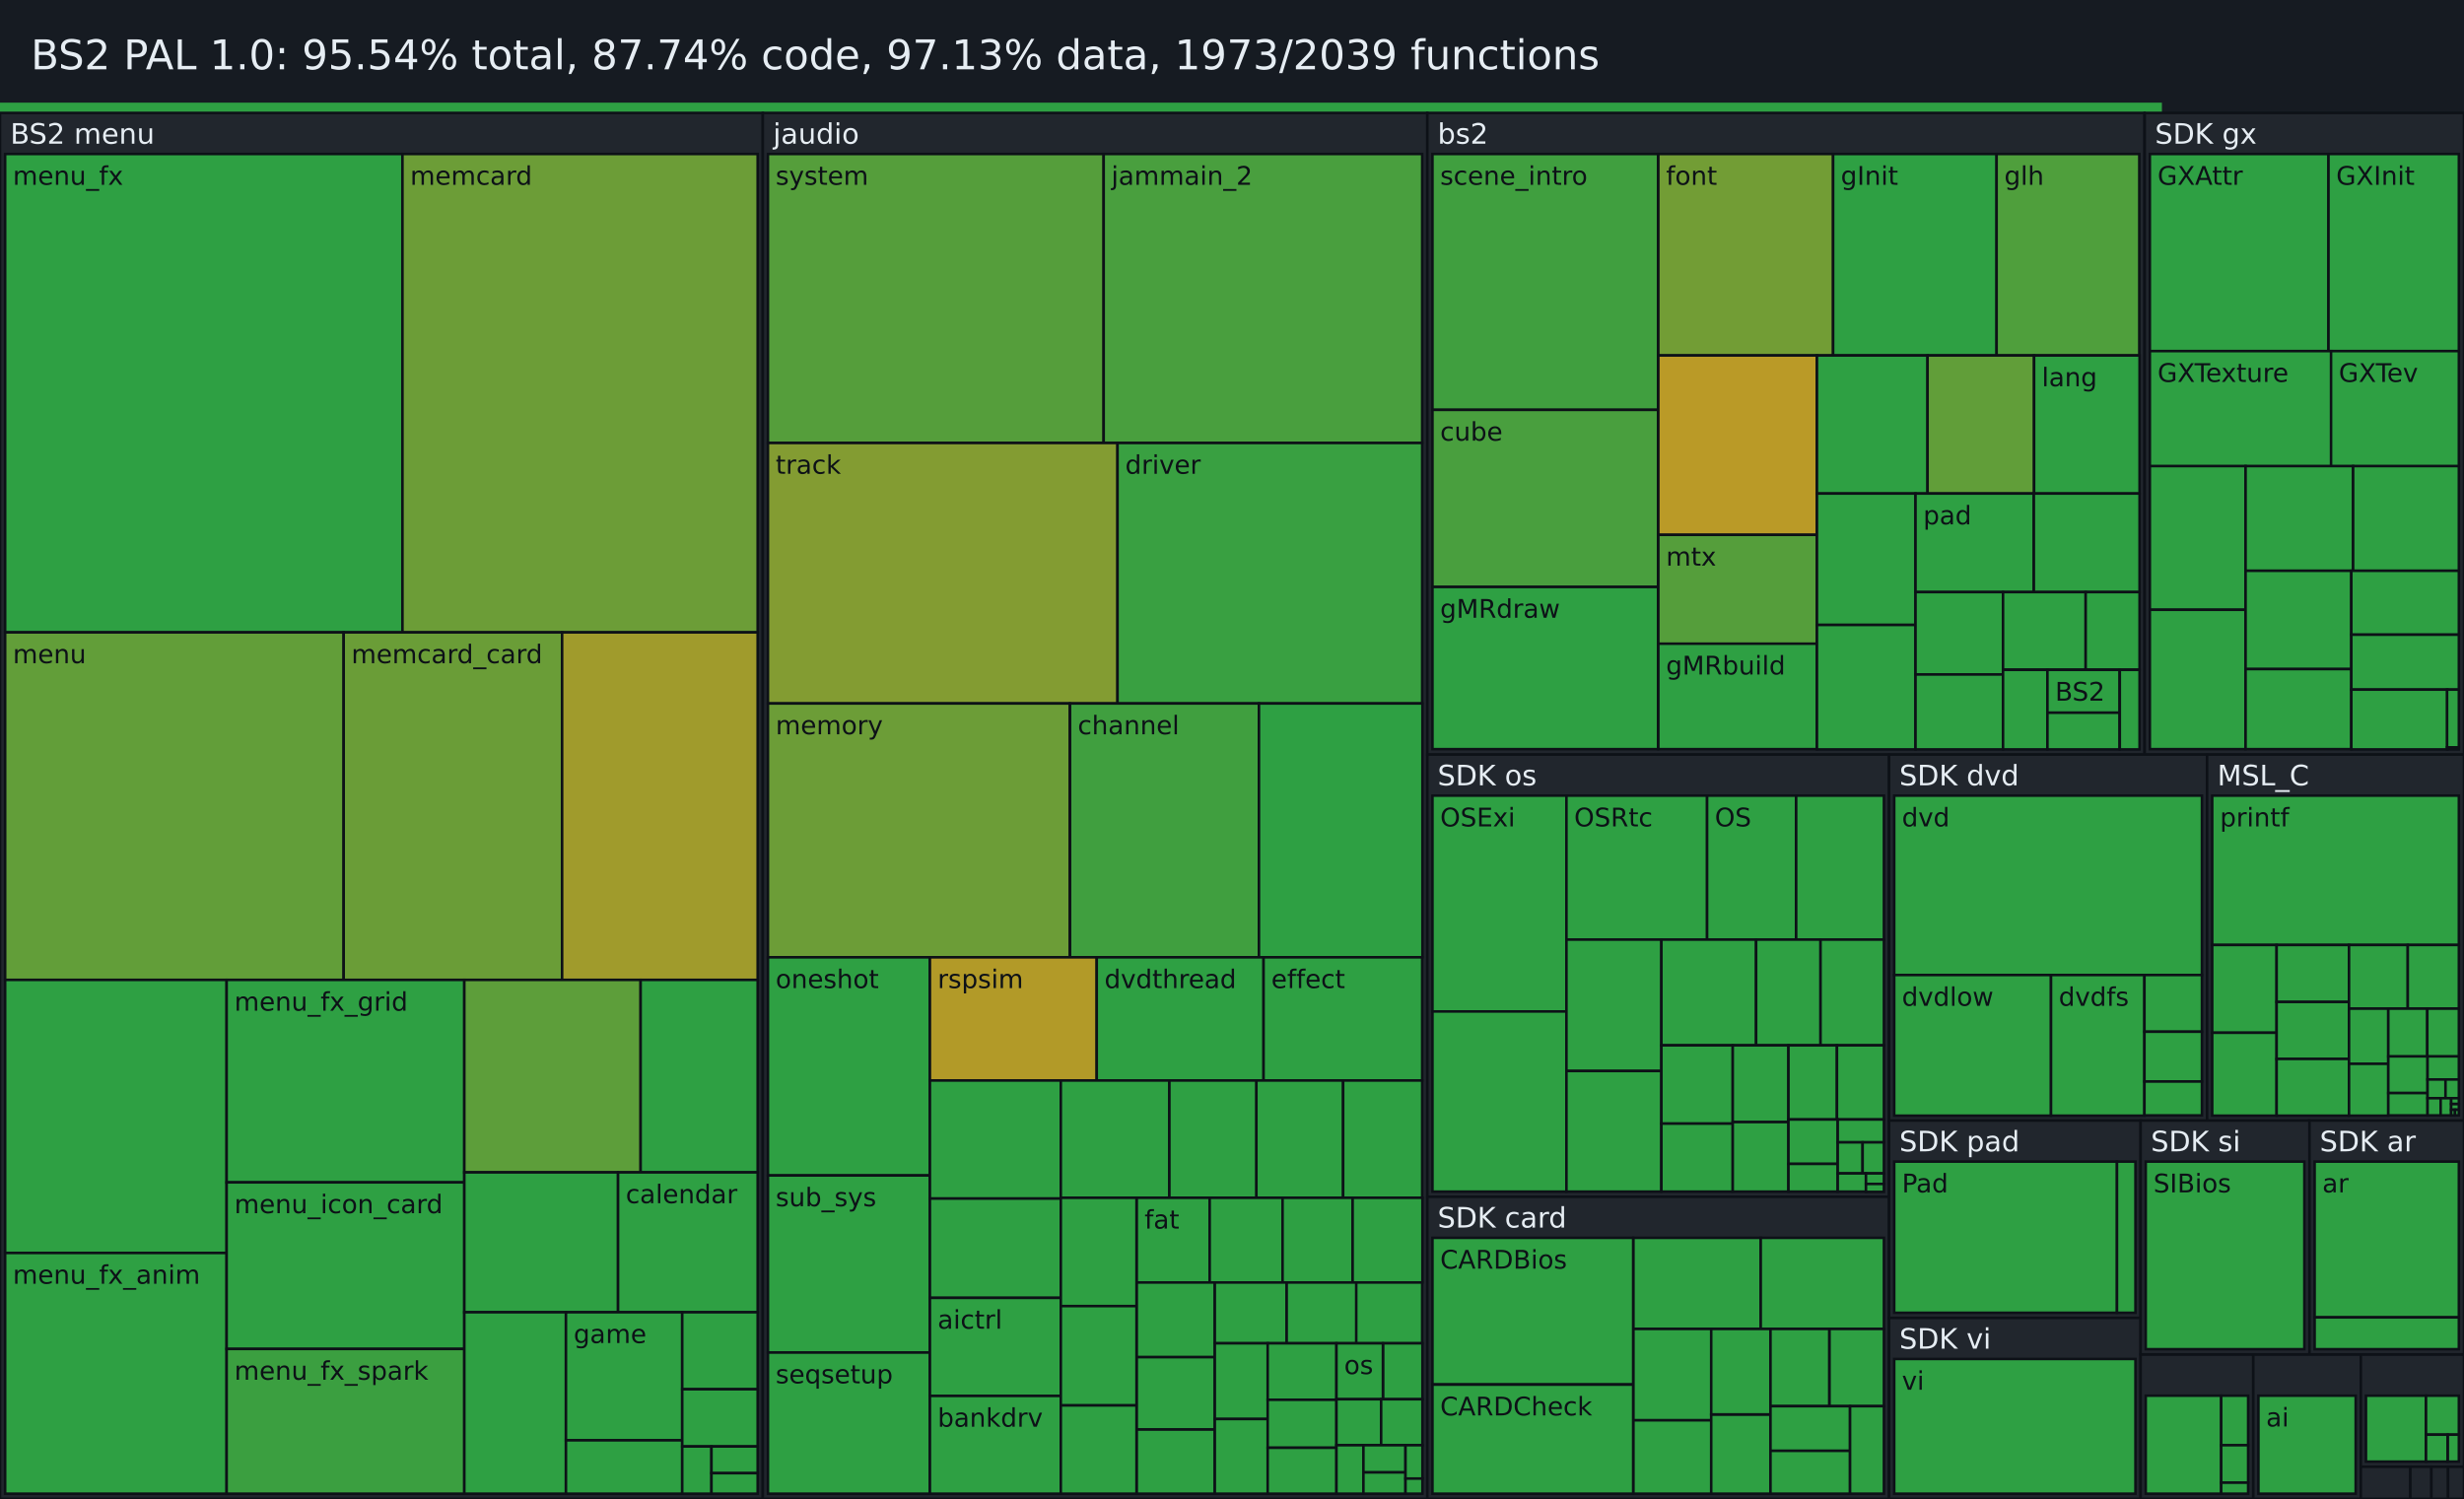
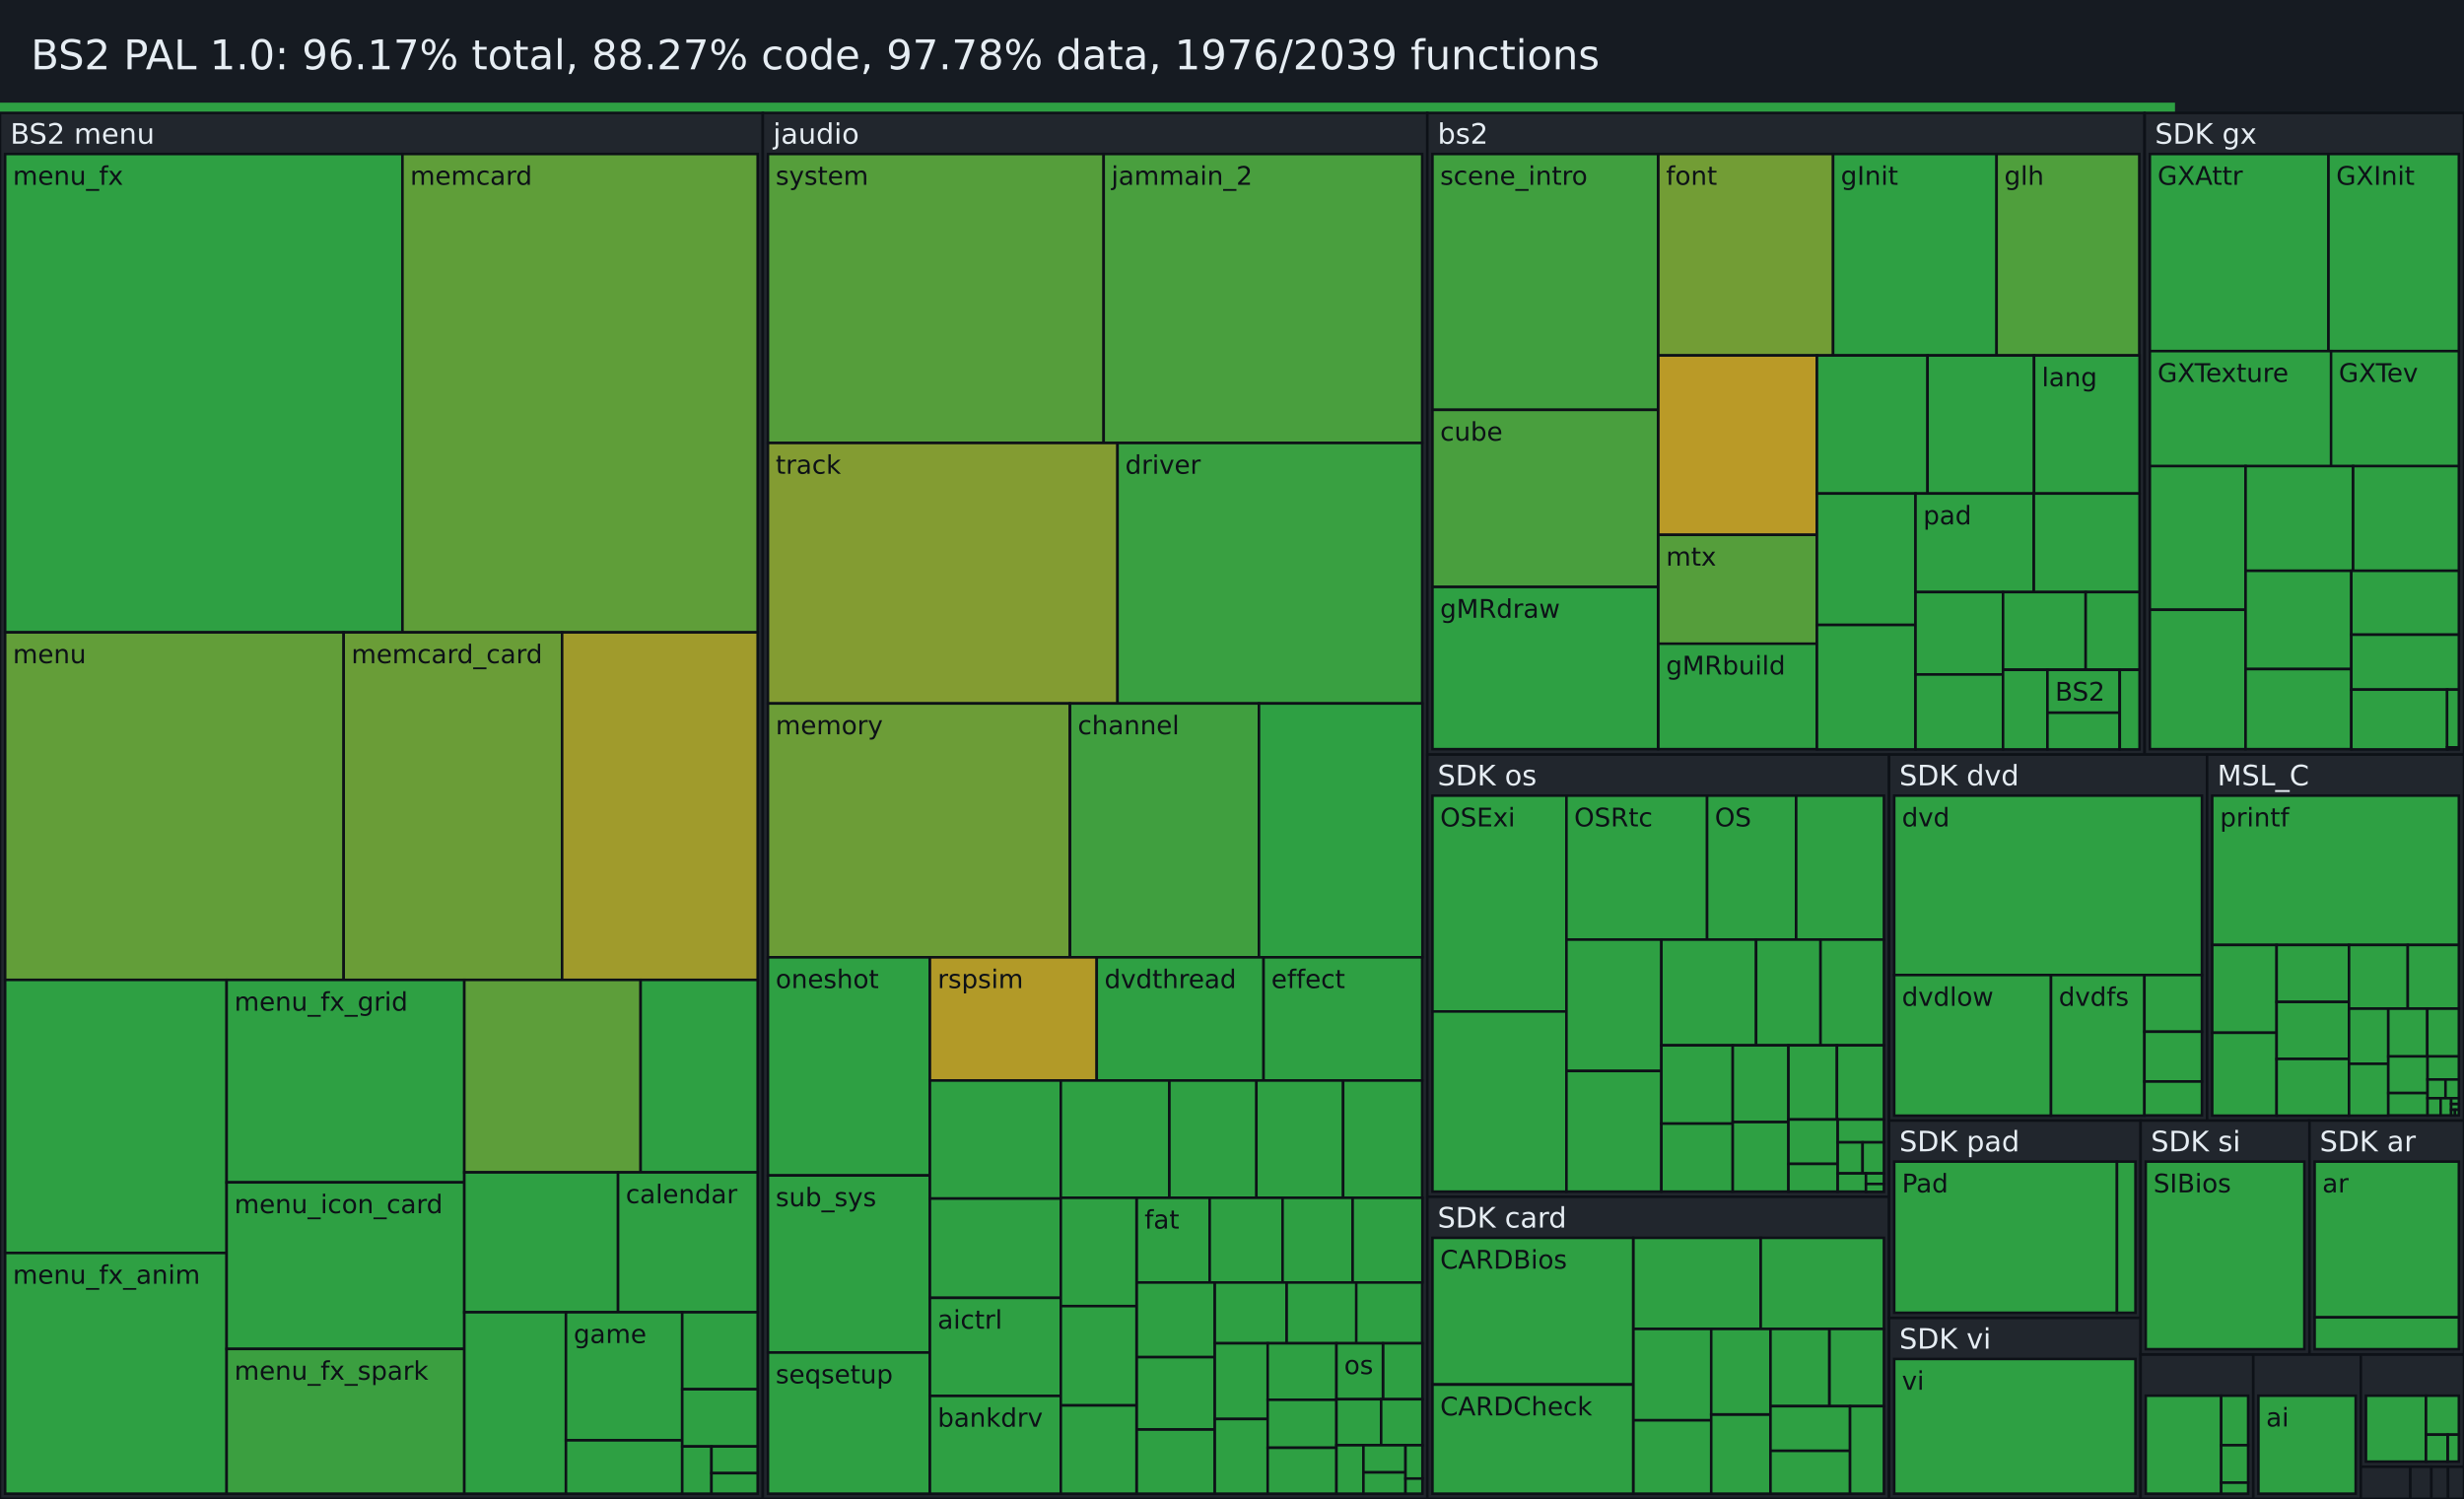
<svg xmlns="http://www.w3.org/2000/svg" width="960" height="584" font-family="Verdana,DejaVu Sans,sans-serif">
  <rect width="100%" height="100%" fill="#0d1117" />
  <rect x="0" y="0" width="960" height="44" fill="#161b22" />
-   <rect x="0" y="40" width="842.3" height="4" fill="#2ea043" />
-   <text x="12" y="27" font-size="16" fill="#e6edf3">BS2 PAL 1.0: 95.54% total, 87.74% code, 97.13% data, 1973/2039 functions</text>
+   <rect x="0" y="40" width="847.4" height="4" fill="#2ea043" />
+   <text x="12" y="27" font-size="16" fill="#e6edf3">BS2 PAL 1.0: 96.17% total, 88.27% code, 97.78% data, 1976/2039 functions</text>
  <g>
    <rect x="0.0" y="44.0" width="297.2" height="540.0" fill="#21262d" stroke="#0d1117" />
    <text x="4.0" y="56.0" font-size="11" fill="#e6edf3">BS2 menu</text>
  </g>
  <g>
    <rect x="2.0" y="60.0" width="154.8" height="186.4" fill="#2ea043" stroke="#0d1117" stroke-width="1" />
    <text x="5.0" y="72.0" font-size="10" fill="#0d1117">menu_fx</text>
  </g>
  <g>
-     <rect x="156.8" y="60.0" width="138.4" height="186.4" fill="#6c9d37" stroke="#0d1117" stroke-width="1" />
+     <rect x="156.8" y="60.0" width="138.4" height="186.4" fill="#5f9e39" stroke="#0d1117" stroke-width="1" />
    <text x="159.8" y="72.0" font-size="10" fill="#0d1117">memcard</text>
  </g>
  <g>
    <rect x="2.0" y="246.4" width="131.9" height="135.4" fill="#629e39" stroke="#0d1117" stroke-width="1" />
    <text x="5.0" y="258.4" font-size="10" fill="#0d1117">menu</text>
  </g>
  <g>
    <rect x="133.9" y="246.4" width="85.1" height="135.4" fill="#6a9d37" stroke="#0d1117" stroke-width="1" />
    <text x="136.9" y="258.4" font-size="10" fill="#0d1117">memcard_card</text>
  </g>
  <g>
    <rect x="219.0" y="246.4" width="76.2" height="135.4" fill="#a09b2c" stroke="#0d1117" stroke-width="1" />
  </g>
  <g>
    <rect x="2.0" y="381.8" width="86.3" height="106.4" fill="#2ea043" stroke="#0d1117" stroke-width="1" />
  </g>
  <g>
    <rect x="2.0" y="488.2" width="86.3" height="93.8" fill="#2ea043" stroke="#0d1117" stroke-width="1" />
    <text x="5.0" y="500.2" font-size="10" fill="#0d1117">menu_fx_anim</text>
  </g>
  <g>
    <rect x="88.3" y="381.8" width="92.6" height="78.9" fill="#2ea043" stroke="#0d1117" stroke-width="1" />
    <text x="91.3" y="393.8" font-size="10" fill="#0d1117">menu_fx_grid</text>
  </g>
  <g>
    <rect x="88.3" y="460.7" width="92.6" height="64.9" fill="#2ea043" stroke="#0d1117" stroke-width="1" />
    <text x="91.3" y="472.7" font-size="10" fill="#0d1117">menu_icon_card</text>
  </g>
  <g>
    <rect x="88.3" y="525.6" width="92.6" height="56.4" fill="#3b9f40" stroke="#0d1117" stroke-width="1" />
    <text x="91.3" y="537.6" font-size="10" fill="#0d1117">menu_fx_spark</text>
  </g>
  <g>
    <rect x="180.9" y="381.8" width="68.7" height="75.0" fill="#5d9e3a" stroke="#0d1117" stroke-width="1" />
  </g>
  <g>
    <rect x="249.6" y="381.8" width="45.6" height="75.0" fill="#2ea043" stroke="#0d1117" stroke-width="1" />
  </g>
  <g>
    <rect x="180.9" y="456.8" width="59.9" height="54.5" fill="#2ea043" stroke="#0d1117" stroke-width="1" />
  </g>
  <g>
    <rect x="240.8" y="456.8" width="54.4" height="54.5" fill="#2ea043" stroke="#0d1117" stroke-width="1" />
    <text x="243.8" y="468.8" font-size="10" fill="#0d1117">calendar</text>
  </g>
  <g>
    <rect x="180.9" y="511.3" width="39.6" height="70.7" fill="#2ea043" stroke="#0d1117" stroke-width="1" />
  </g>
  <g>
    <rect x="220.5" y="511.3" width="45.3" height="49.9" fill="#2ea043" stroke="#0d1117" stroke-width="1" />
    <text x="223.5" y="523.3" font-size="10" fill="#0d1117">game</text>
  </g>
  <g>
    <rect x="220.5" y="561.2" width="45.3" height="20.8" fill="#2ea043" stroke="#0d1117" stroke-width="1" />
  </g>
  <g>
    <rect x="265.8" y="511.3" width="29.4" height="30.0" fill="#2ea043" stroke="#0d1117" stroke-width="1" />
  </g>
  <g>
    <rect x="265.8" y="541.3" width="29.4" height="22.3" fill="#2ea043" stroke="#0d1117" stroke-width="1" />
  </g>
  <g>
    <rect x="265.8" y="563.6" width="11.4" height="18.4" fill="#2ea043" stroke="#0d1117" stroke-width="1" />
  </g>
  <g>
    <rect x="277.2" y="563.6" width="18.0" height="10.4" fill="#2ea043" stroke="#0d1117" stroke-width="1" />
  </g>
  <g>
    <rect x="277.2" y="574.0" width="18.0" height="8.0" fill="#2ea043" stroke="#0d1117" stroke-width="1" />
  </g>
  <g>
    <rect x="297.2" y="44.0" width="258.9" height="540.0" fill="#21262d" stroke="#0d1117" />
    <text x="301.2" y="56.0" font-size="11" fill="#e6edf3">jaudio</text>
  </g>
  <g>
    <rect x="299.2" y="60.0" width="130.8" height="112.6" fill="#559e3b" stroke="#0d1117" stroke-width="1" />
    <text x="302.2" y="72.0" font-size="10" fill="#0d1117">system</text>
  </g>
  <g>
    <rect x="430.0" y="60.0" width="124.1" height="112.6" fill="#499f3e" stroke="#0d1117" stroke-width="1" />
    <text x="433.0" y="72.0" font-size="10" fill="#0d1117">jammain_2</text>
  </g>
  <g>
    <rect x="299.2" y="172.6" width="136.2" height="101.5" fill="#839c32" stroke="#0d1117" stroke-width="1" />
    <text x="302.2" y="184.6" font-size="10" fill="#0d1117">track</text>
  </g>
  <g>
    <rect x="435.4" y="172.6" width="118.7" height="101.5" fill="#39a041" stroke="#0d1117" stroke-width="1" />
    <text x="438.4" y="184.6" font-size="10" fill="#0d1117">driver</text>
  </g>
  <g>
    <rect x="299.2" y="274.1" width="117.6" height="98.9" fill="#6c9d37" stroke="#0d1117" stroke-width="1" />
    <text x="302.2" y="286.1" font-size="10" fill="#0d1117">memory</text>
  </g>
  <g>
    <rect x="416.9" y="274.1" width="73.6" height="98.9" fill="#409f3f" stroke="#0d1117" stroke-width="1" />
    <text x="419.9" y="286.1" font-size="10" fill="#0d1117">channel</text>
  </g>
  <g>
    <rect x="490.5" y="274.1" width="63.7" height="98.9" fill="#2ea043" stroke="#0d1117" stroke-width="1" />
  </g>
  <g>
    <rect x="299.2" y="373.0" width="63.1" height="85.0" fill="#2ea043" stroke="#0d1117" stroke-width="1" />
    <text x="302.2" y="385.0" font-size="10" fill="#0d1117">oneshot</text>
  </g>
  <g>
    <rect x="299.2" y="458.0" width="63.1" height="69.0" fill="#2ea043" stroke="#0d1117" stroke-width="1" />
    <text x="302.2" y="470.0" font-size="10" fill="#0d1117">sub_sys</text>
  </g>
  <g>
    <rect x="299.2" y="527.0" width="63.1" height="55.0" fill="#2ea043" stroke="#0d1117" stroke-width="1" />
    <text x="302.2" y="539.0" font-size="10" fill="#0d1117">seqsetup</text>
  </g>
  <g>
    <rect x="362.3" y="373.0" width="65.0" height="48.0" fill="#b29a28" stroke="#0d1117" stroke-width="1" />
    <text x="365.3" y="385.0" font-size="10" fill="#0d1117">rspsim</text>
  </g>
  <g>
    <rect x="427.3" y="373.0" width="65.0" height="48.0" fill="#2ea043" stroke="#0d1117" stroke-width="1" />
    <text x="430.3" y="385.0" font-size="10" fill="#0d1117">dvdthread</text>
  </g>
  <g>
    <rect x="492.3" y="373.0" width="61.8" height="48.0" fill="#2ea043" stroke="#0d1117" stroke-width="1" />
    <text x="495.3" y="385.0" font-size="10" fill="#0d1117">effect</text>
  </g>
  <g>
    <rect x="362.3" y="421.0" width="51.0" height="46.0" fill="#2ea043" stroke="#0d1117" stroke-width="1" />
  </g>
  <g>
    <rect x="362.3" y="467.0" width="51.0" height="38.7" fill="#2ea043" stroke="#0d1117" stroke-width="1" />
  </g>
  <g>
    <rect x="362.3" y="505.7" width="51.0" height="38.2" fill="#2ea043" stroke="#0d1117" stroke-width="1" />
    <text x="365.3" y="517.7" font-size="10" fill="#0d1117">aictrl</text>
  </g>
  <g>
    <rect x="362.3" y="543.9" width="51.0" height="38.1" fill="#2ea043" stroke="#0d1117" stroke-width="1" />
    <text x="365.3" y="555.9" font-size="10" fill="#0d1117">bankdrv</text>
  </g>
  <g>
    <rect x="413.3" y="421.0" width="42.3" height="45.7" fill="#2ea043" stroke="#0d1117" stroke-width="1" />
  </g>
  <g>
    <rect x="455.6" y="421.0" width="34.0" height="45.7" fill="#2ea043" stroke="#0d1117" stroke-width="1" />
  </g>
  <g>
    <rect x="489.5" y="421.0" width="33.8" height="45.7" fill="#2ea043" stroke="#0d1117" stroke-width="1" />
  </g>
  <g>
    <rect x="523.3" y="421.0" width="30.8" height="45.7" fill="#2ea043" stroke="#0d1117" stroke-width="1" />
  </g>
  <g>
    <rect x="413.3" y="466.7" width="29.5" height="42.2" fill="#2ea043" stroke="#0d1117" stroke-width="1" />
  </g>
  <g>
    <rect x="413.3" y="508.9" width="29.5" height="38.7" fill="#2ea043" stroke="#0d1117" stroke-width="1" />
  </g>
  <g>
    <rect x="413.3" y="547.6" width="29.5" height="34.4" fill="#2ea043" stroke="#0d1117" stroke-width="1" />
  </g>
  <g>
    <rect x="442.9" y="466.7" width="28.5" height="33.0" fill="#2ea043" stroke="#0d1117" stroke-width="1" />
    <text x="445.9" y="478.7" font-size="10" fill="#0d1117">fat</text>
  </g>
  <g>
    <rect x="471.3" y="466.7" width="28.4" height="33.0" fill="#2ea043" stroke="#0d1117" stroke-width="1" />
  </g>
  <g>
    <rect x="499.7" y="466.7" width="27.3" height="33.0" fill="#2ea043" stroke="#0d1117" stroke-width="1" />
  </g>
  <g>
    <rect x="527.0" y="466.7" width="27.2" height="33.0" fill="#2ea043" stroke="#0d1117" stroke-width="1" />
  </g>
  <g>
    <rect x="442.9" y="499.7" width="30.4" height="29.1" fill="#2ea043" stroke="#0d1117" stroke-width="1" />
  </g>
  <g>
    <rect x="442.9" y="528.8" width="30.4" height="28.2" fill="#2ea043" stroke="#0d1117" stroke-width="1" />
  </g>
  <g>
    <rect x="442.9" y="557.0" width="30.4" height="25.0" fill="#2ea043" stroke="#0d1117" stroke-width="1" />
  </g>
  <g>
    <rect x="473.3" y="499.7" width="28.0" height="23.7" fill="#2ea043" stroke="#0d1117" stroke-width="1" />
  </g>
  <g>
    <rect x="501.3" y="499.7" width="27.2" height="23.7" fill="#2ea043" stroke="#0d1117" stroke-width="1" />
  </g>
  <g>
    <rect x="528.4" y="499.7" width="25.7" height="23.7" fill="#2ea043" stroke="#0d1117" stroke-width="1" />
  </g>
  <g>
    <rect x="473.3" y="523.4" width="20.7" height="29.5" fill="#2ea043" stroke="#0d1117" stroke-width="1" />
  </g>
  <g>
    <rect x="473.3" y="552.9" width="20.7" height="29.1" fill="#2ea043" stroke="#0d1117" stroke-width="1" />
  </g>
  <g>
    <rect x="493.9" y="523.4" width="26.8" height="22.0" fill="#2ea043" stroke="#0d1117" stroke-width="1" />
  </g>
  <g>
    <rect x="493.9" y="545.4" width="26.8" height="18.7" fill="#2ea043" stroke="#0d1117" stroke-width="1" />
  </g>
  <g>
    <rect x="493.9" y="564.1" width="26.8" height="17.9" fill="#2ea043" stroke="#0d1117" stroke-width="1" />
  </g>
  <g>
    <rect x="520.7" y="523.4" width="18.1" height="21.8" fill="#2ea043" stroke="#0d1117" stroke-width="1" />
    <text x="523.7" y="535.4" font-size="10" fill="#0d1117">os</text>
  </g>
  <g>
    <rect x="538.9" y="523.4" width="15.3" height="21.8" fill="#2ea043" stroke="#0d1117" stroke-width="1" />
  </g>
  <g>
    <rect x="520.7" y="545.2" width="17.4" height="17.9" fill="#2ea043" stroke="#0d1117" stroke-width="1" />
  </g>
  <g>
    <rect x="538.1" y="545.2" width="16.1" height="17.9" fill="#2ea043" stroke="#0d1117" stroke-width="1" />
  </g>
  <g>
    <rect x="520.7" y="563.1" width="10.5" height="18.9" fill="#2ea043" stroke="#0d1117" stroke-width="1" />
  </g>
  <g>
    <rect x="531.2" y="563.1" width="16.4" height="10.6" fill="#2ea043" stroke="#0d1117" stroke-width="1" />
  </g>
  <g>
    <rect x="531.2" y="573.7" width="16.4" height="8.3" fill="#2ea043" stroke="#0d1117" stroke-width="1" />
  </g>
  <g>
    <rect x="547.6" y="563.1" width="6.6" height="13.0" fill="#2ea043" stroke="#0d1117" stroke-width="1" />
  </g>
  <g>
    <rect x="547.6" y="576.1" width="6.6" height="5.9" fill="#2ea043" stroke="#0d1117" stroke-width="1" />
  </g>
  <g>
    <rect x="556.1" y="44.0" width="279.4" height="250.0" fill="#21262d" stroke="#0d1117" />
    <text x="560.1" y="56.0" font-size="11" fill="#e6edf3">bs2</text>
  </g>
  <g>
    <rect x="558.1" y="60.0" width="87.9" height="99.7" fill="#409f3f" stroke="#0d1117" stroke-width="1" />
    <text x="561.1" y="72.0" font-size="10" fill="#0d1117">scene_intro</text>
  </g>
  <g>
    <rect x="558.1" y="159.7" width="87.9" height="69.0" fill="#499f3e" stroke="#0d1117" stroke-width="1" />
    <text x="561.1" y="171.7" font-size="10" fill="#0d1117">cube</text>
  </g>
  <g>
    <rect x="558.1" y="228.7" width="87.9" height="63.2" fill="#2ea043" stroke="#0d1117" stroke-width="1" />
    <text x="561.1" y="240.7" font-size="10" fill="#0d1117">gMRdraw</text>
  </g>
  <g>
    <rect x="646.1" y="60.0" width="68.1" height="78.5" fill="#729d35" stroke="#0d1117" stroke-width="1" />
    <text x="649.1" y="72.0" font-size="10" fill="#0d1117">font</text>
  </g>
  <g>
    <rect x="714.2" y="60.0" width="63.7" height="78.5" fill="#2ea043" stroke="#0d1117" stroke-width="1" />
    <text x="717.2" y="72.0" font-size="10" fill="#0d1117">gInit</text>
  </g>
  <g>
    <rect x="777.9" y="60.0" width="55.6" height="78.5" fill="#4f9f3c" stroke="#0d1117" stroke-width="1" />
    <text x="780.9" y="72.0" font-size="10" fill="#0d1117">glh</text>
  </g>
  <g>
    <rect x="646.1" y="138.5" width="61.8" height="69.9" fill="#ba9a27" stroke="#0d1117" stroke-width="1" />
  </g>
  <g>
    <rect x="646.1" y="208.4" width="61.8" height="42.5" fill="#559e3b" stroke="#0d1117" stroke-width="1" />
    <text x="649.1" y="220.4" font-size="10" fill="#0d1117">mtx</text>
  </g>
  <g>
    <rect x="646.1" y="250.8" width="61.8" height="41.1" fill="#2ea043" stroke="#0d1117" stroke-width="1" />
    <text x="649.1" y="262.8" font-size="10" fill="#0d1117">gMRbuild</text>
  </g>
  <g>
    <rect x="707.9" y="138.5" width="43.1" height="53.8" fill="#2ea043" stroke="#0d1117" stroke-width="1" />
  </g>
  <g>
-     <rect x="751.0" y="138.5" width="41.5" height="53.8" fill="#619e39" stroke="#0d1117" stroke-width="1" />
+     <rect x="751.0" y="138.5" width="41.5" height="53.8" fill="#2ea043" stroke="#0d1117" stroke-width="1" />
  </g>
  <g>
    <rect x="792.5" y="138.5" width="41.1" height="53.8" fill="#2ea043" stroke="#0d1117" stroke-width="1" />
    <text x="795.5" y="150.5" font-size="10" fill="#0d1117">lang</text>
  </g>
  <g>
    <rect x="707.9" y="192.3" width="38.4" height="51.2" fill="#2ea043" stroke="#0d1117" stroke-width="1" />
  </g>
  <g>
    <rect x="707.9" y="243.5" width="38.4" height="48.5" fill="#2ea043" stroke="#0d1117" stroke-width="1" />
  </g>
  <g>
    <rect x="746.3" y="192.3" width="46.1" height="38.4" fill="#2ea043" stroke="#0d1117" stroke-width="1" />
    <text x="749.3" y="204.3" font-size="10" fill="#0d1117">pad</text>
  </g>
  <g>
    <rect x="792.4" y="192.3" width="41.2" height="38.4" fill="#2ea043" stroke="#0d1117" stroke-width="1" />
  </g>
  <g>
    <rect x="746.3" y="230.7" width="34.1" height="32.1" fill="#2ea043" stroke="#0d1117" stroke-width="1" />
  </g>
  <g>
    <rect x="746.3" y="262.8" width="34.1" height="29.2" fill="#2ea043" stroke="#0d1117" stroke-width="1" />
  </g>
  <g>
    <rect x="780.4" y="230.7" width="32.2" height="30.2" fill="#2ea043" stroke="#0d1117" stroke-width="1" />
  </g>
  <g>
    <rect x="812.6" y="230.7" width="21.0" height="30.2" fill="#2ea043" stroke="#0d1117" stroke-width="1" />
  </g>
  <g>
    <rect x="780.4" y="261.0" width="17.3" height="31.0" fill="#2ea043" stroke="#0d1117" stroke-width="1" />
  </g>
  <g>
    <rect x="797.7" y="261.0" width="28.1" height="16.7" fill="#2ea043" stroke="#0d1117" stroke-width="1" />
    <text x="800.7" y="273.0" font-size="10" fill="#0d1117">BS2</text>
  </g>
  <g>
    <rect x="797.7" y="277.7" width="28.1" height="14.3" fill="#2ea043" stroke="#0d1117" stroke-width="1" />
  </g>
  <g>
    <rect x="825.9" y="261.0" width="7.7" height="31.0" fill="#2ea043" stroke="#0d1117" stroke-width="1" />
  </g>
  <g>
    <rect x="835.6" y="44.0" width="124.4" height="250.0" fill="#21262d" stroke="#0d1117" />
    <text x="839.6" y="56.0" font-size="11" fill="#e6edf3">SDK gx</text>
  </g>
  <g>
    <rect x="837.6" y="60.0" width="69.6" height="76.8" fill="#2ea043" stroke="#0d1117" stroke-width="1" />
    <text x="840.6" y="72.0" font-size="10" fill="#0d1117">GXAttr</text>
  </g>
  <g>
    <rect x="907.2" y="60.0" width="50.8" height="76.8" fill="#2ea043" stroke="#0d1117" stroke-width="1" />
    <text x="910.2" y="72.0" font-size="10" fill="#0d1117">GXInit</text>
  </g>
  <g>
    <rect x="837.6" y="136.8" width="70.7" height="44.9" fill="#2ea043" stroke="#0d1117" stroke-width="1" />
    <text x="840.6" y="148.8" font-size="10" fill="#0d1117">GXTexture</text>
  </g>
  <g>
    <rect x="908.2" y="136.8" width="49.8" height="44.9" fill="#2ea043" stroke="#0d1117" stroke-width="1" />
    <text x="911.2" y="148.8" font-size="10" fill="#0d1117">GXTev</text>
  </g>
  <g>
    <rect x="837.6" y="181.6" width="37.3" height="56.0" fill="#2ea043" stroke="#0d1117" stroke-width="1" />
  </g>
  <g>
    <rect x="837.6" y="237.6" width="37.3" height="54.3" fill="#2ea043" stroke="#0d1117" stroke-width="1" />
  </g>
  <g>
    <rect x="874.9" y="181.6" width="41.9" height="40.8" fill="#2ea043" stroke="#0d1117" stroke-width="1" />
  </g>
  <g>
    <rect x="916.8" y="181.6" width="41.2" height="40.8" fill="#2ea043" stroke="#0d1117" stroke-width="1" />
  </g>
  <g>
    <rect x="874.9" y="222.4" width="41.2" height="38.3" fill="#2ea043" stroke="#0d1117" stroke-width="1" />
  </g>
  <g>
    <rect x="874.9" y="260.7" width="41.2" height="31.2" fill="#2ea043" stroke="#0d1117" stroke-width="1" />
  </g>
  <g>
    <rect x="916.1" y="222.4" width="41.9" height="24.9" fill="#2ea043" stroke="#0d1117" stroke-width="1" />
  </g>
  <g>
    <rect x="916.1" y="247.3" width="41.9" height="21.4" fill="#2ea043" stroke="#0d1117" stroke-width="1" />
  </g>
  <g>
    <rect x="916.1" y="268.7" width="37.4" height="23.3" fill="#2ea043" stroke="#0d1117" stroke-width="1" />
  </g>
  <g>
    <rect x="953.4" y="268.7" width="4.6" height="22.5" fill="#2ea043" stroke="#0d1117" stroke-width="1" />
  </g>
  <g>
    <rect x="953.4" y="291.2" width="4.6" height="0.8" fill="#2ea043" stroke="#0d1117" stroke-width="1" />
  </g>
  <g>
    <rect x="556.1" y="294.0" width="179.9" height="172.4" fill="#21262d" stroke="#0d1117" />
    <text x="560.1" y="306.0" font-size="11" fill="#e6edf3">SDK os</text>
  </g>
  <g>
    <rect x="558.1" y="310.0" width="52.2" height="84.1" fill="#2ea043" stroke="#0d1117" stroke-width="1" />
    <text x="561.1" y="322.0" font-size="10" fill="#0d1117">OSExi</text>
  </g>
  <g>
    <rect x="558.1" y="394.1" width="52.2" height="70.2" fill="#2ea043" stroke="#0d1117" stroke-width="1" />
  </g>
  <g>
    <rect x="610.3" y="310.0" width="54.8" height="56.2" fill="#2ea043" stroke="#0d1117" stroke-width="1" />
    <text x="613.3" y="322.0" font-size="10" fill="#0d1117">OSRtc</text>
  </g>
  <g>
    <rect x="665.1" y="310.0" width="34.7" height="56.2" fill="#2ea043" stroke="#0d1117" stroke-width="1" />
    <text x="668.1" y="322.0" font-size="10" fill="#0d1117">OS</text>
  </g>
  <g>
    <rect x="699.8" y="310.0" width="34.2" height="56.2" fill="#2ea043" stroke="#0d1117" stroke-width="1" />
  </g>
  <g>
    <rect x="610.3" y="366.1" width="37.0" height="51.2" fill="#2ea043" stroke="#0d1117" stroke-width="1" />
  </g>
  <g>
    <rect x="610.3" y="417.3" width="37.0" height="47.0" fill="#2ea043" stroke="#0d1117" stroke-width="1" />
  </g>
  <g>
    <rect x="647.3" y="366.1" width="36.9" height="41.2" fill="#2ea043" stroke="#0d1117" stroke-width="1" />
  </g>
  <g>
    <rect x="684.2" y="366.1" width="25.1" height="41.2" fill="#2ea043" stroke="#0d1117" stroke-width="1" />
  </g>
  <g>
    <rect x="709.3" y="366.1" width="24.7" height="41.2" fill="#2ea043" stroke="#0d1117" stroke-width="1" />
  </g>
  <g>
    <rect x="647.3" y="407.3" width="27.8" height="30.5" fill="#2ea043" stroke="#0d1117" stroke-width="1" />
  </g>
  <g>
    <rect x="647.3" y="437.8" width="27.8" height="26.5" fill="#2ea043" stroke="#0d1117" stroke-width="1" />
  </g>
  <g>
    <rect x="675.1" y="407.3" width="21.7" height="29.9" fill="#2ea043" stroke="#0d1117" stroke-width="1" />
  </g>
  <g>
    <rect x="675.1" y="437.2" width="21.7" height="27.1" fill="#2ea043" stroke="#0d1117" stroke-width="1" />
  </g>
  <g>
    <rect x="696.8" y="407.3" width="18.9" height="28.9" fill="#2ea043" stroke="#0d1117" stroke-width="1" />
  </g>
  <g>
    <rect x="715.7" y="407.3" width="18.3" height="28.9" fill="#2ea043" stroke="#0d1117" stroke-width="1" />
  </g>
  <g>
    <rect x="696.8" y="436.2" width="19.2" height="17.3" fill="#2ea043" stroke="#0d1117" stroke-width="1" />
  </g>
  <g>
    <rect x="696.8" y="453.5" width="19.2" height="10.8" fill="#2ea043" stroke="#0d1117" stroke-width="1" />
  </g>
  <g>
    <rect x="716.0" y="436.2" width="18.0" height="8.9" fill="#2ea043" stroke="#0d1117" stroke-width="1" />
  </g>
  <g>
    <rect x="716.0" y="445.1" width="9.7" height="12.1" fill="#2ea043" stroke="#0d1117" stroke-width="1" />
  </g>
  <g>
    <rect x="725.7" y="445.1" width="8.3" height="12.1" fill="#2ea043" stroke="#0d1117" stroke-width="1" />
  </g>
  <g>
    <rect x="716.0" y="457.2" width="11.0" height="7.1" fill="#2ea043" stroke="#0d1117" stroke-width="1" />
  </g>
  <g>
    <rect x="727.0" y="457.2" width="7.0" height="4.1" fill="#2ea043" stroke="#0d1117" stroke-width="1" />
  </g>
  <g>
    <rect x="727.0" y="461.3" width="7.0" height="3.1" fill="#2ea043" stroke="#0d1117" stroke-width="1" />
  </g>
  <g>
    <rect x="556.1" y="466.3" width="179.9" height="117.7" fill="#21262d" stroke="#0d1117" />
    <text x="560.1" y="478.3" font-size="11" fill="#e6edf3">SDK card</text>
  </g>
  <g>
    <rect x="558.1" y="482.3" width="78.2" height="57.1" fill="#2ea043" stroke="#0d1117" stroke-width="1" />
    <text x="561.1" y="494.3" font-size="10" fill="#0d1117">CARDBios</text>
  </g>
  <g>
    <rect x="558.1" y="539.5" width="78.2" height="42.5" fill="#2ea043" stroke="#0d1117" stroke-width="1" />
    <text x="561.1" y="551.5" font-size="10" fill="#0d1117">CARDCheck</text>
  </g>
  <g>
    <rect x="636.4" y="482.3" width="49.6" height="35.5" fill="#2ea043" stroke="#0d1117" stroke-width="1" />
  </g>
  <g>
    <rect x="686.0" y="482.3" width="48.0" height="35.5" fill="#2ea043" stroke="#0d1117" stroke-width="1" />
  </g>
  <g>
    <rect x="636.4" y="517.8" width="30.4" height="35.6" fill="#2ea043" stroke="#0d1117" stroke-width="1" />
  </g>
  <g>
    <rect x="636.4" y="553.4" width="30.4" height="28.6" fill="#2ea043" stroke="#0d1117" stroke-width="1" />
  </g>
  <g>
    <rect x="666.7" y="517.8" width="23.1" height="33.3" fill="#2ea043" stroke="#0d1117" stroke-width="1" />
  </g>
  <g>
    <rect x="666.7" y="551.2" width="23.1" height="30.8" fill="#2ea043" stroke="#0d1117" stroke-width="1" />
  </g>
  <g>
    <rect x="689.8" y="517.8" width="22.9" height="30.1" fill="#2ea043" stroke="#0d1117" stroke-width="1" />
  </g>
  <g>
    <rect x="712.8" y="517.8" width="21.2" height="30.1" fill="#2ea043" stroke="#0d1117" stroke-width="1" />
  </g>
  <g>
    <rect x="689.8" y="547.9" width="31.0" height="17.4" fill="#2ea043" stroke="#0d1117" stroke-width="1" />
  </g>
  <g>
    <rect x="689.8" y="565.3" width="31.0" height="16.7" fill="#2ea043" stroke="#0d1117" stroke-width="1" />
  </g>
  <g>
    <rect x="720.8" y="547.9" width="13.2" height="34.1" fill="#2ea043" stroke="#0d1117" stroke-width="1" />
  </g>
  <g>
    <rect x="736.0" y="294.0" width="123.9" height="142.7" fill="#21262d" stroke="#0d1117" />
    <text x="740.0" y="306.0" font-size="11" fill="#e6edf3">SDK dvd</text>
  </g>
  <g>
    <rect x="738.0" y="310.0" width="119.9" height="69.9" fill="#2ea043" stroke="#0d1117" stroke-width="1" />
    <text x="741.0" y="322.0" font-size="10" fill="#0d1117">dvd</text>
  </g>
  <g>
    <rect x="738.0" y="379.9" width="61.1" height="54.8" fill="#2ea043" stroke="#0d1117" stroke-width="1" />
    <text x="741.0" y="391.9" font-size="10" fill="#0d1117">dvdlow</text>
  </g>
  <g>
    <rect x="799.1" y="379.9" width="36.4" height="54.8" fill="#2ea043" stroke="#0d1117" stroke-width="1" />
    <text x="802.1" y="391.9" font-size="10" fill="#0d1117">dvdfs</text>
  </g>
  <g>
    <rect x="835.5" y="379.9" width="22.4" height="22.1" fill="#2ea043" stroke="#0d1117" stroke-width="1" />
  </g>
  <g>
    <rect x="835.5" y="402.0" width="22.4" height="19.4" fill="#2ea043" stroke="#0d1117" stroke-width="1" />
  </g>
  <g>
    <rect x="835.5" y="421.4" width="22.4" height="13.2" fill="#2ea043" stroke="#0d1117" stroke-width="1" />
  </g>
  <g>
    <rect x="859.9" y="294.0" width="100.1" height="142.7" fill="#21262d" stroke="#0d1117" />
    <text x="863.9" y="306.0" font-size="11" fill="#e6edf3">MSL_C</text>
  </g>
  <g>
    <rect x="861.9" y="310.0" width="96.1" height="58.2" fill="#2ea043" stroke="#0d1117" stroke-width="1" />
    <text x="864.9" y="322.0" font-size="10" fill="#0d1117">printf</text>
  </g>
  <g>
    <rect x="861.9" y="368.2" width="25.1" height="34.2" fill="#2ea043" stroke="#0d1117" stroke-width="1" />
  </g>
  <g>
    <rect x="861.9" y="402.4" width="25.1" height="32.3" fill="#2ea043" stroke="#0d1117" stroke-width="1" />
  </g>
  <g>
    <rect x="887.0" y="368.2" width="28.2" height="22.2" fill="#2ea043" stroke="#0d1117" stroke-width="1" />
  </g>
  <g>
    <rect x="887.0" y="390.4" width="28.2" height="22.2" fill="#2ea043" stroke="#0d1117" stroke-width="1" />
  </g>
  <g>
    <rect x="887.0" y="412.6" width="28.2" height="22.1" fill="#2ea043" stroke="#0d1117" stroke-width="1" />
  </g>
  <g>
    <rect x="915.2" y="368.2" width="22.9" height="24.8" fill="#2ea043" stroke="#0d1117" stroke-width="1" />
  </g>
  <g>
    <rect x="938.1" y="368.2" width="19.9" height="24.8" fill="#2ea043" stroke="#0d1117" stroke-width="1" />
  </g>
  <g>
    <rect x="915.2" y="393.0" width="15.3" height="21.5" fill="#2ea043" stroke="#0d1117" stroke-width="1" />
  </g>
  <g>
    <rect x="915.2" y="414.5" width="15.3" height="20.2" fill="#2ea043" stroke="#0d1117" stroke-width="1" />
  </g>
  <g>
    <rect x="930.5" y="393.0" width="15.2" height="18.7" fill="#2ea043" stroke="#0d1117" stroke-width="1" />
  </g>
  <g>
    <rect x="945.7" y="393.0" width="12.3" height="18.7" fill="#2ea043" stroke="#0d1117" stroke-width="1" />
  </g>
  <g>
    <rect x="930.5" y="411.6" width="15.3" height="14.3" fill="#2ea043" stroke="#0d1117" stroke-width="1" />
  </g>
  <g>
    <rect x="930.5" y="425.9" width="15.3" height="8.7" fill="#2ea043" stroke="#0d1117" stroke-width="1" />
  </g>
  <g>
    <rect x="945.8" y="411.6" width="12.2" height="9.0" fill="#2ea043" stroke="#0d1117" stroke-width="1" />
  </g>
  <g>
    <rect x="945.8" y="420.6" width="7.0" height="7.3" fill="#2ea043" stroke="#0d1117" stroke-width="1" />
  </g>
  <g>
    <rect x="952.8" y="420.6" width="5.2" height="7.3" fill="#2ea043" stroke="#0d1117" stroke-width="1" />
  </g>
  <g>
    <rect x="945.8" y="427.9" width="5.1" height="6.7" fill="#2ea043" stroke="#0d1117" stroke-width="1" />
  </g>
  <g>
    <rect x="950.9" y="427.9" width="4.1" height="6.7" fill="#2ea043" stroke="#0d1117" stroke-width="1" />
  </g>
  <g>
    <rect x="955.0" y="427.9" width="3.0" height="2.2" fill="#2ea043" stroke="#0d1117" stroke-width="1" />
  </g>
  <g>
    <rect x="955.0" y="430.2" width="3.0" height="2.2" fill="#2ea043" stroke="#0d1117" stroke-width="1" />
  </g>
  <g>
    <rect x="955.0" y="432.4" width="1.5" height="2.2" fill="#2ea043" stroke="#0d1117" stroke-width="1" />
  </g>
  <g>
    <rect x="956.5" y="432.4" width="1.5" height="2.2" fill="#2ea043" stroke="#0d1117" stroke-width="1" />
  </g>
  <g>
    <rect x="736.0" y="436.6" width="98.0" height="76.9" fill="#21262d" stroke="#0d1117" />
    <text x="740.0" y="448.6" font-size="11" fill="#e6edf3">SDK pad</text>
  </g>
  <g>
    <rect x="738.0" y="452.6" width="86.8" height="58.9" fill="#2ea043" stroke="#0d1117" stroke-width="1" />
    <text x="741.0" y="464.6" font-size="10" fill="#0d1117">Pad</text>
  </g>
  <g>
    <rect x="824.8" y="452.6" width="7.2" height="58.9" fill="#2ea043" stroke="#0d1117" stroke-width="1" />
  </g>
  <g>
    <rect x="736.0" y="513.5" width="98.0" height="70.5" fill="#21262d" stroke="#0d1117" />
    <text x="740.0" y="525.5" font-size="11" fill="#e6edf3">SDK vi</text>
  </g>
  <g>
    <rect x="738.0" y="529.5" width="94.0" height="52.5" fill="#2ea043" stroke="#0d1117" stroke-width="1" />
    <text x="741.0" y="541.5" font-size="10" fill="#0d1117">vi</text>
  </g>
  <g>
    <rect x="834.0" y="436.6" width="65.8" height="91.1" fill="#21262d" stroke="#0d1117" />
    <text x="838.0" y="448.6" font-size="11" fill="#e6edf3">SDK si</text>
  </g>
  <g>
    <rect x="836.0" y="452.6" width="61.8" height="73.1" fill="#2ea043" stroke="#0d1117" stroke-width="1" />
    <text x="839.0" y="464.6" font-size="10" fill="#0d1117">SIBios</text>
  </g>
  <g>
    <rect x="899.8" y="436.6" width="60.2" height="91.1" fill="#21262d" stroke="#0d1117" />
    <text x="903.8" y="448.6" font-size="11" fill="#e6edf3">SDK ar</text>
  </g>
  <g>
    <rect x="901.8" y="452.6" width="56.2" height="60.7" fill="#2ea043" stroke="#0d1117" stroke-width="1" />
    <text x="904.8" y="464.6" font-size="10" fill="#0d1117">ar</text>
  </g>
  <g>
    <rect x="901.8" y="513.3" width="56.2" height="12.4" fill="#2ea043" stroke="#0d1117" stroke-width="1" />
  </g>
  <g>
    <rect x="834.0" y="527.8" width="43.9" height="56.2" fill="#21262d" stroke="#0d1117" />
  </g>
  <g>
    <rect x="836.0" y="543.8" width="29.4" height="38.2" fill="#2ea043" stroke="#0d1117" stroke-width="1" />
  </g>
  <g>
    <rect x="865.4" y="543.8" width="10.5" height="19.4" fill="#2ea043" stroke="#0d1117" stroke-width="1" />
  </g>
  <g>
    <rect x="865.4" y="563.1" width="10.5" height="14.6" fill="#2ea043" stroke="#0d1117" stroke-width="1" />
  </g>
  <g>
    <rect x="865.4" y="577.7" width="10.5" height="4.3" fill="#2ea043" stroke="#0d1117" stroke-width="1" />
  </g>
  <g>
    <rect x="877.9" y="527.8" width="41.9" height="56.2" fill="#21262d" stroke="#0d1117" />
  </g>
  <g>
    <rect x="879.9" y="543.8" width="37.9" height="38.2" fill="#2ea043" stroke="#0d1117" stroke-width="1" />
    <text x="882.9" y="555.8" font-size="10" fill="#0d1117">ai</text>
  </g>
  <g>
    <rect x="919.8" y="527.8" width="40.2" height="43.7" fill="#21262d" stroke="#0d1117" />
  </g>
  <g>
    <rect x="921.8" y="543.8" width="23.4" height="25.7" fill="#2ea043" stroke="#0d1117" stroke-width="1" />
  </g>
  <g>
    <rect x="945.2" y="543.8" width="12.8" height="15.2" fill="#2ea043" stroke="#0d1117" stroke-width="1" />
  </g>
  <g>
    <rect x="945.2" y="559.0" width="8.4" height="10.5" fill="#2ea043" stroke="#0d1117" stroke-width="1" />
  </g>
  <g>
    <rect x="953.7" y="559.0" width="4.3" height="10.5" fill="#2ea043" stroke="#0d1117" stroke-width="1" />
  </g>
  <g>
    <rect x="919.8" y="571.5" width="19.3" height="12.5" fill="#21262d" stroke="#0d1117" />
  </g>
  <g>
    <rect x="939.1" y="571.5" width="8.2" height="12.5" fill="#21262d" stroke="#0d1117" />
  </g>
  <g>
    <rect x="947.3" y="571.5" width="6.5" height="12.5" fill="#21262d" stroke="#0d1117" />
  </g>
  <g>
    <rect x="953.8" y="571.5" width="6.2" height="12.5" fill="#21262d" stroke="#0d1117" />
  </g>
</svg>
